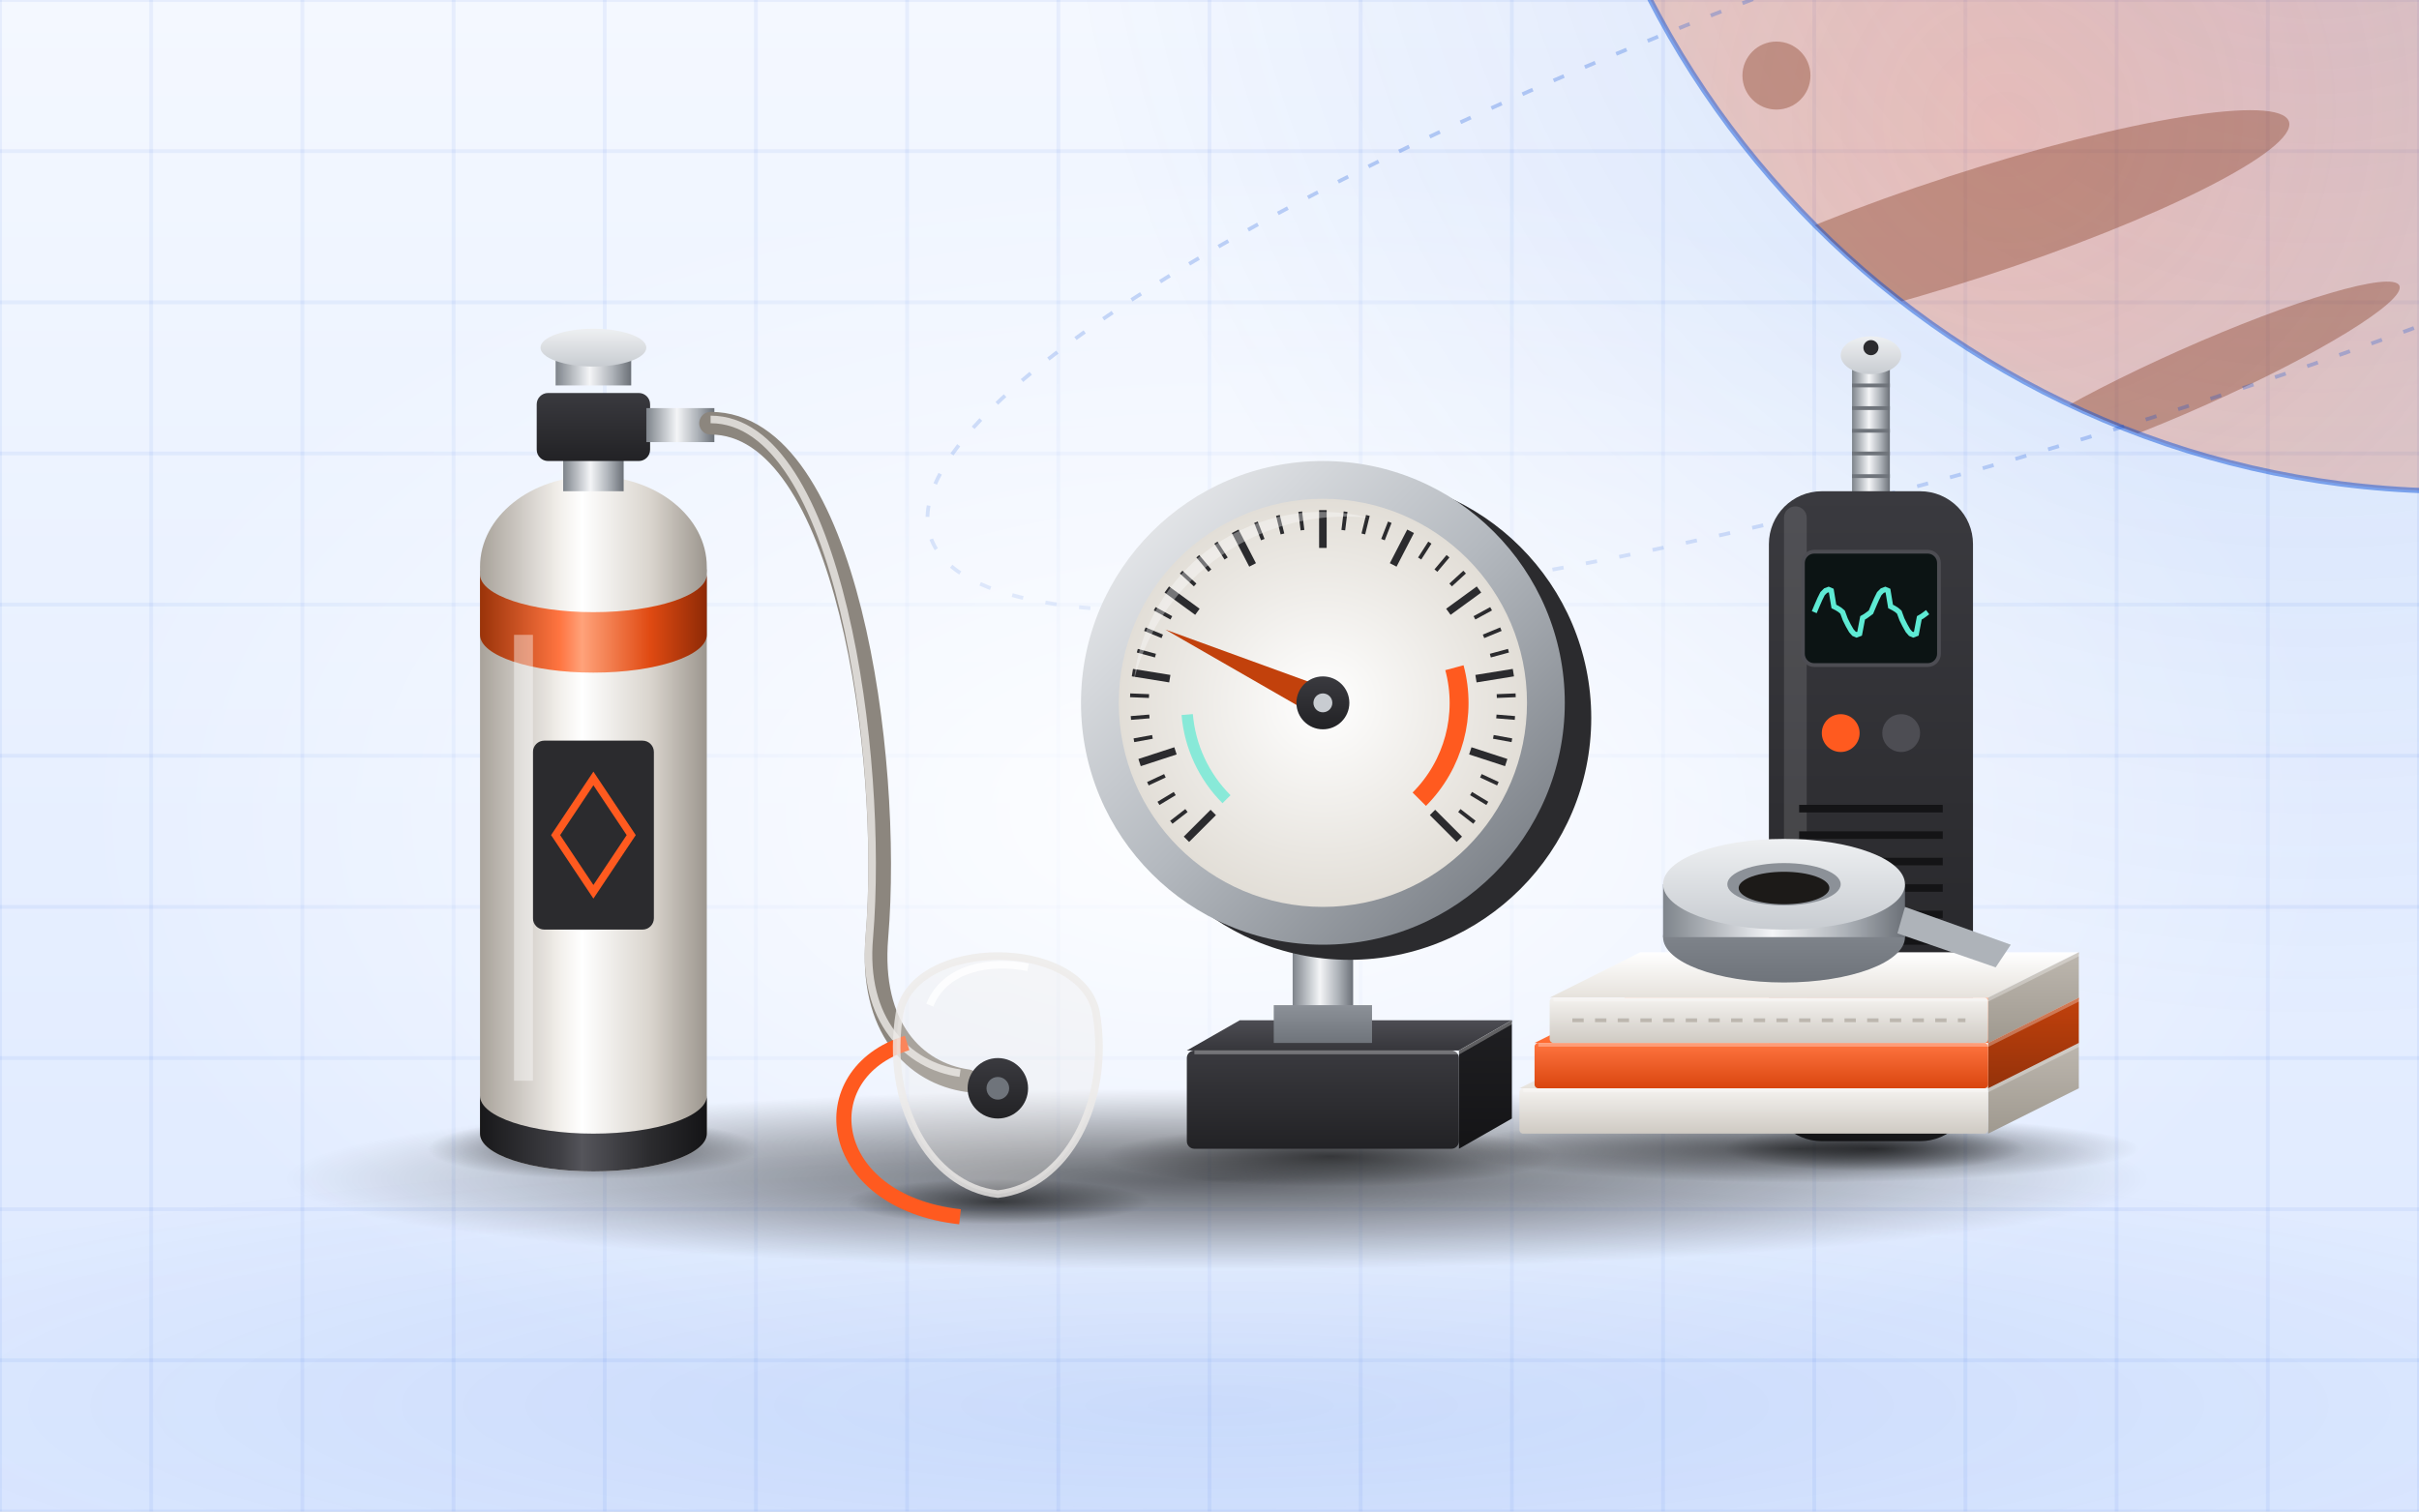
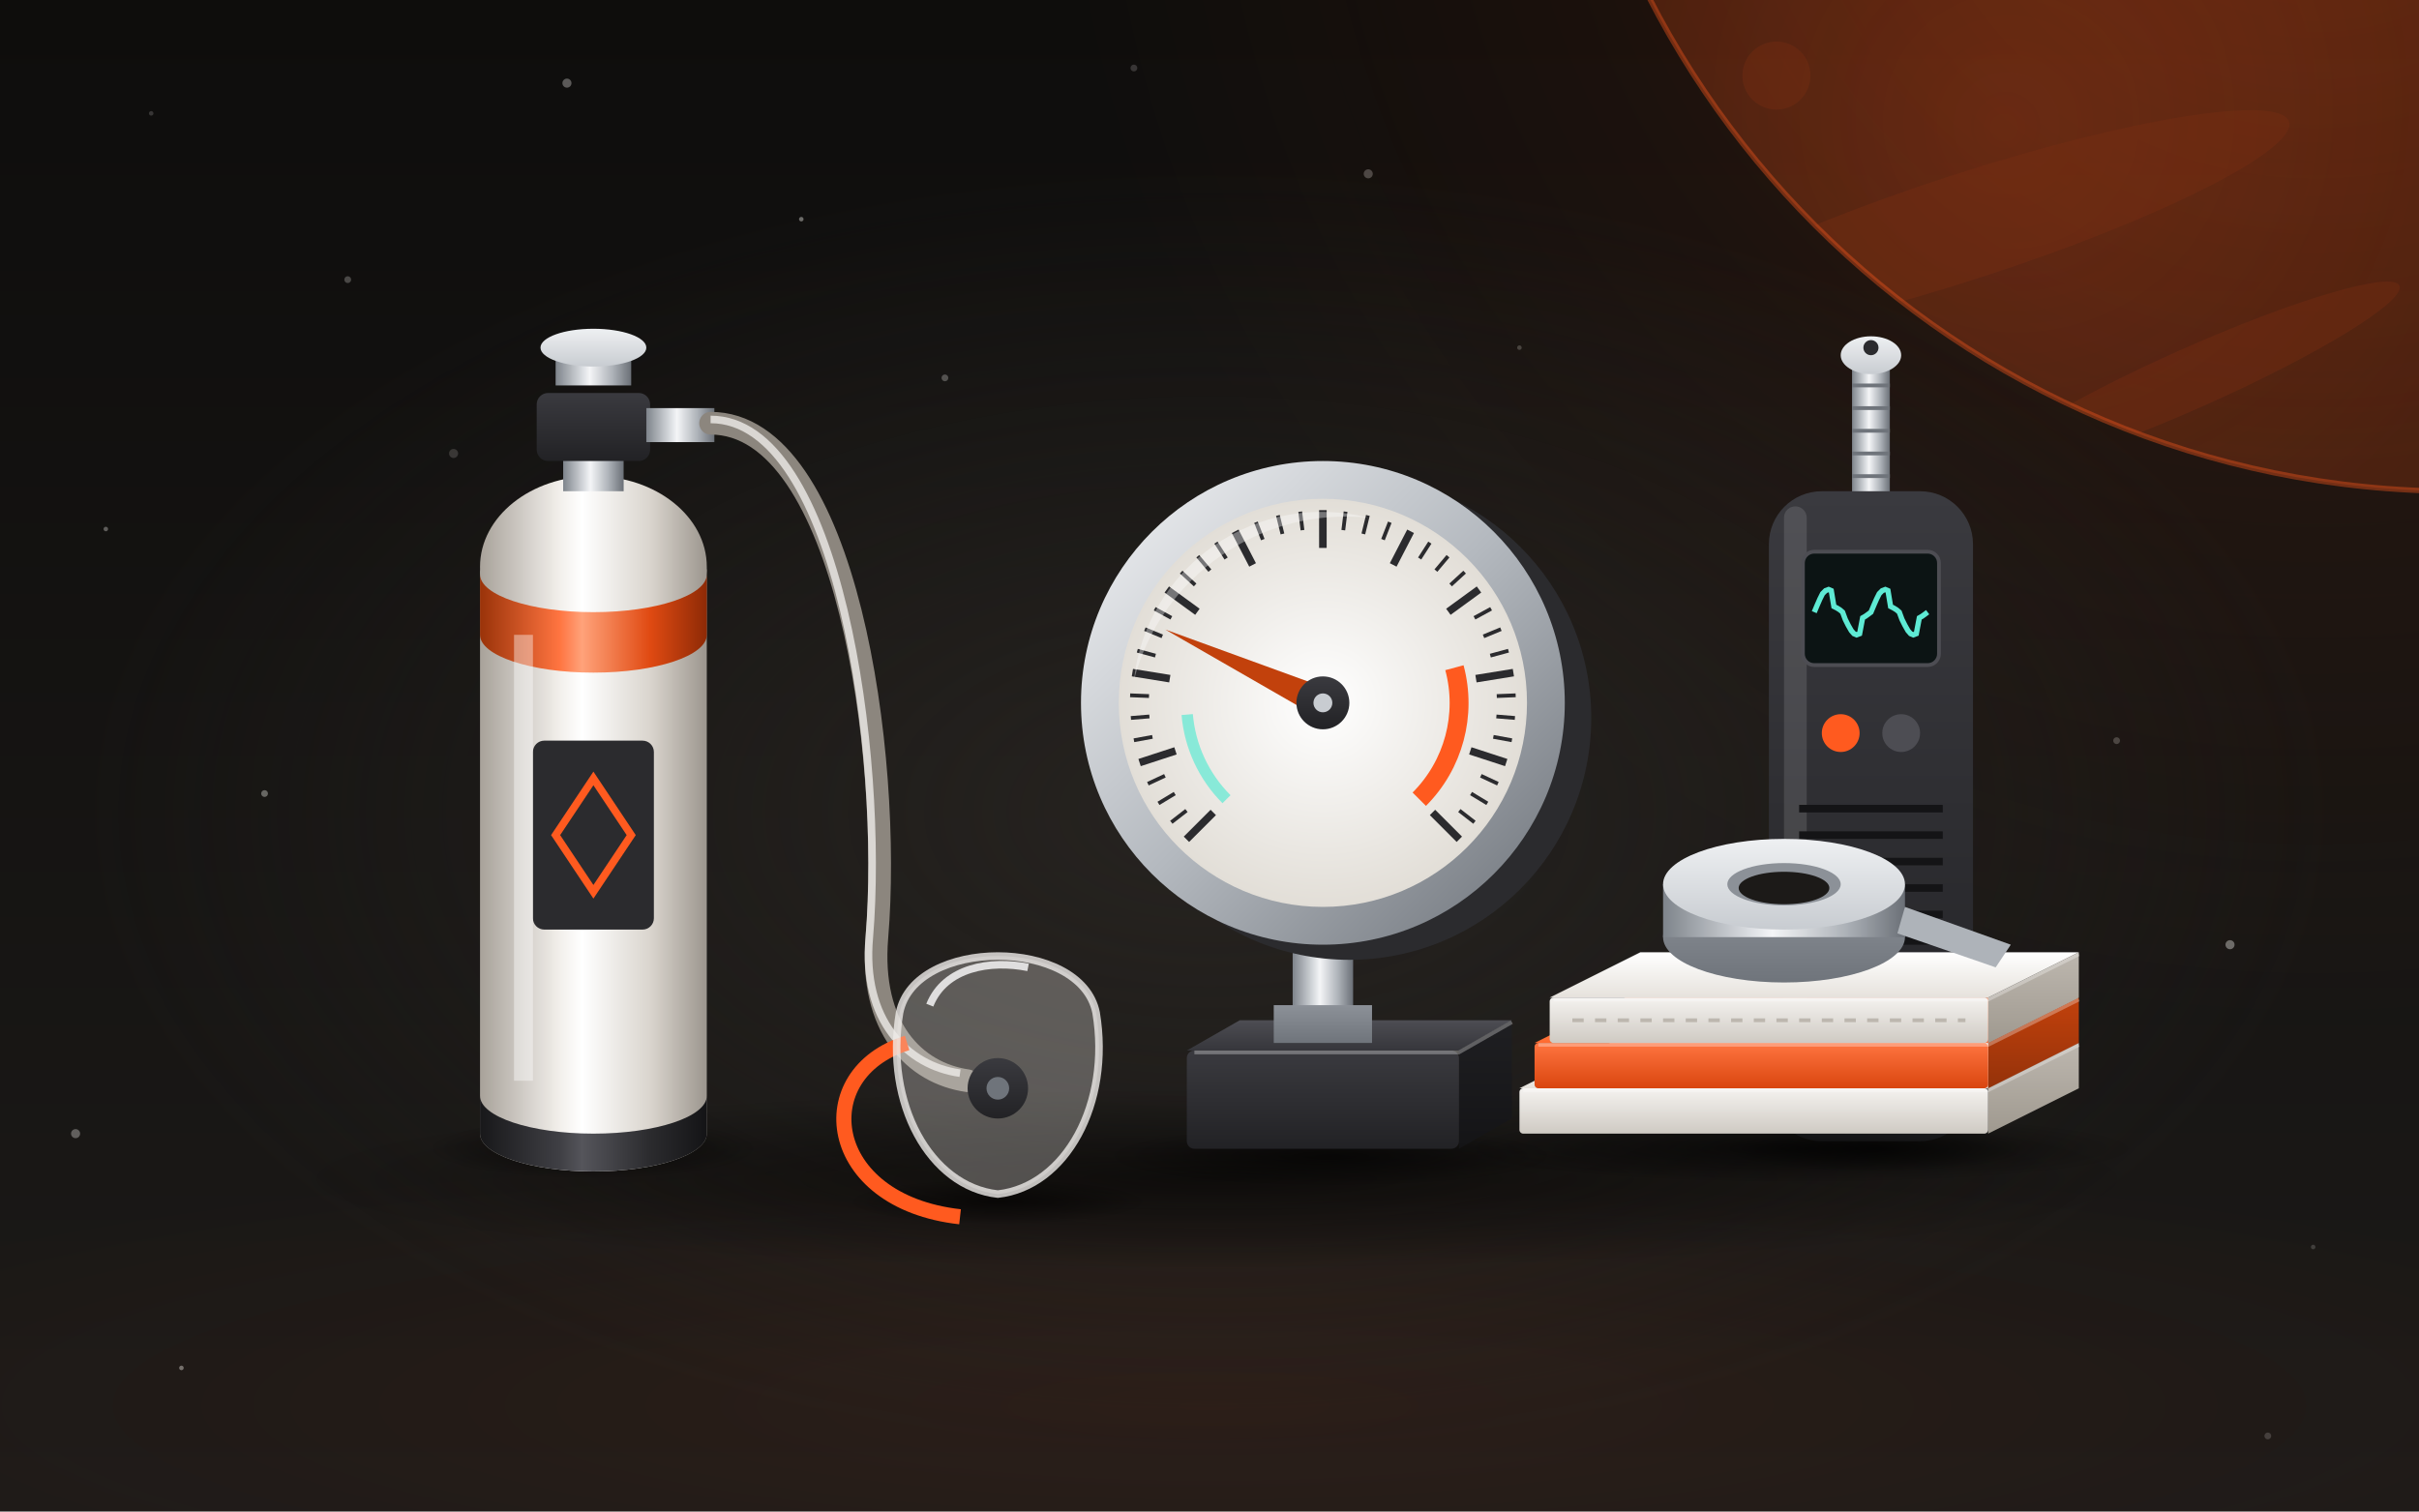
<svg xmlns="http://www.w3.org/2000/svg" viewBox="0 0 640 400" width="640" height="400">
  <defs>
    <linearGradient id="bg" x1="0" y1="0" x2="0" y2="1">
-       <stop offset="0" stop-color="#F4F8FF" />
-       <stop offset="1" stop-color="#DCE8FF" />
+       <stop offset="0" stop-color="#0E0D0C" />
+       <stop offset="1" stop-color="#1C1A18" />
    </linearGradient>
    <radialGradient id="glow" cx="0.5" cy="0.5" r="0.5">
-       <stop offset="0" stop-color="#296EF9" stop-opacity="0.18" />
-       <stop offset="0.6" stop-color="#024AD8" stop-opacity="0.06" />
-       <stop offset="1" stop-color="#024AD8" stop-opacity="0" />
+       <stop offset="0" stop-color="#FF5A1F" stop-opacity="0.22" />
+       <stop offset="0.6" stop-color="#C2410C" stop-opacity="0.07" />
+       <stop offset="1" stop-color="#C2410C" stop-opacity="0" />
    </radialGradient>
    <radialGradient id="planet" cx="0.3" cy="0.75" r="0.8" fx="0.25" fy="0.8">
      <stop offset="0" stop-color="#FF5A1F" stop-opacity="0.5" />
      <stop offset="0.55" stop-color="#C2410C" stop-opacity="0.32" />
      <stop offset="1" stop-color="#7C2D12" stop-opacity="0.12" />
    </radialGradient>
    <radialGradient id="haze" cx="0.5" cy="0.5" r="0.5">
-       <stop offset="0" stop-color="#024AD8" stop-opacity="0.1" />
-       <stop offset="1" stop-color="#024AD8" stop-opacity="0" />
+       <stop offset="0" stop-color="#FF5A1F" stop-opacity="0.07" />
+       <stop offset="1" stop-color="#FF5A1F" stop-opacity="0" />
    </radialGradient>
    <radialGradient id="stage" cx="0.5" cy="0.5" r="0.5">
-       <stop offset="0" stop-color="#FFFFFF" stop-opacity="0.95" />
-       <stop offset="1" stop-color="#FFFFFF" stop-opacity="0" />
+       <stop offset="0" stop-color="#2E2A26" stop-opacity="0.7" />
+       <stop offset="1" stop-color="#2E2A26" stop-opacity="0" />
    </radialGradient>
    <radialGradient id="sh" cx="0.5" cy="0.5" r="0.5">
      <stop offset="0" stop-color="#000" stop-opacity="0.6" />
      <stop offset="0.6" stop-color="#000" stop-opacity="0.25" />
      <stop offset="1" stop-color="#000" stop-opacity="0" />
    </radialGradient>
    <linearGradient id="wF" x1="0" y1="0" x2="0" y2="1">
      <stop offset="0" stop-color="#F4F2EF" />
      <stop offset="1" stop-color="#CFCAC3" />
    </linearGradient>
    <linearGradient id="wT" x1="0" y1="0" x2="0" y2="1">
      <stop offset="0" stop-color="#FFFFFF" />
      <stop offset="1" stop-color="#E6E2DC" />
    </linearGradient>
    <linearGradient id="wS" x1="0" y1="0" x2="0" y2="1">
      <stop offset="0" stop-color="#BDB7AF" />
      <stop offset="1" stop-color="#9F998F" />
    </linearGradient>
    <linearGradient id="gF" x1="0" y1="0" x2="0" y2="1">
      <stop offset="0" stop-color="#3A3A3F" />
      <stop offset="1" stop-color="#222225" />
    </linearGradient>
    <linearGradient id="gT" x1="0" y1="0" x2="0" y2="1">
      <stop offset="0" stop-color="#4D4D53" />
      <stop offset="1" stop-color="#36363B" />
    </linearGradient>
    <linearGradient id="gS" x1="0" y1="0" x2="0" y2="1">
      <stop offset="0" stop-color="#1F1F22" />
      <stop offset="1" stop-color="#141416" />
    </linearGradient>
    <linearGradient id="aF" x1="0" y1="0" x2="0" y2="1">
      <stop offset="0" stop-color="#D6D9DD" />
      <stop offset="1" stop-color="#9AA0A7" />
    </linearGradient>
    <linearGradient id="aT" x1="0" y1="0" x2="0" y2="1">
      <stop offset="0" stop-color="#EEF0F2" />
      <stop offset="1" stop-color="#C8CCD1" />
    </linearGradient>
    <linearGradient id="aS" x1="0" y1="0" x2="0" y2="1">
      <stop offset="0" stop-color="#8C9198" />
      <stop offset="1" stop-color="#6F747B" />
    </linearGradient>
    <linearGradient id="oF" x1="0" y1="0" x2="0" y2="1">
      <stop offset="0" stop-color="#FF7440" />
      <stop offset="1" stop-color="#D9450F" />
    </linearGradient>
    <linearGradient id="oT" x1="0" y1="0" x2="0" y2="1">
      <stop offset="0" stop-color="#FF9A6E" />
      <stop offset="1" stop-color="#FF6A30" />
    </linearGradient>
    <linearGradient id="oS" x1="0" y1="0" x2="0" y2="1">
      <stop offset="0" stop-color="#C2410C" />
      <stop offset="1" stop-color="#94320A" />
    </linearGradient>
    <linearGradient id="cW" x1="0" y1="0" x2="1" y2="0">
      <stop offset="0" stop-color="#A8A29A" />
      <stop offset="0.35" stop-color="#F2EFEB" />
      <stop offset="0.45" stop-color="#FFFFFF" />
      <stop offset="0.75" stop-color="#DAD5CE" />
      <stop offset="1" stop-color="#9C968E" />
    </linearGradient>
    <linearGradient id="cA" x1="0" y1="0" x2="1" y2="0">
      <stop offset="0" stop-color="#7E848B" />
      <stop offset="0.35" stop-color="#D9DCE0" />
      <stop offset="0.45" stop-color="#F4F5F7" />
      <stop offset="0.75" stop-color="#AEB3B9" />
      <stop offset="1" stop-color="#6B7077" />
    </linearGradient>
    <linearGradient id="cG" x1="0" y1="0" x2="1" y2="0">
      <stop offset="0" stop-color="#18181A" />
      <stop offset="0.35" stop-color="#3F3F44" />
      <stop offset="0.45" stop-color="#55555B" />
      <stop offset="0.75" stop-color="#2B2B2E" />
      <stop offset="1" stop-color="#141416" />
    </linearGradient>
    <linearGradient id="cO" x1="0" y1="0" x2="1" y2="0">
      <stop offset="0" stop-color="#9A3309" />
      <stop offset="0.35" stop-color="#FF7440" />
      <stop offset="0.45" stop-color="#FFA27A" />
      <stop offset="0.75" stop-color="#E04A12" />
      <stop offset="1" stop-color="#8E2A06" />
    </linearGradient>
    <linearGradient id="cWv" x1="0" y1="0" x2="0" y2="1">
      <stop offset="0" stop-color="#A8A29A" />
      <stop offset="0.35" stop-color="#F2EFEB" />
      <stop offset="0.45" stop-color="#FFFFFF" />
      <stop offset="0.75" stop-color="#DAD5CE" />
      <stop offset="1" stop-color="#9C968E" />
    </linearGradient>
    <linearGradient id="cAv" x1="0" y1="0" x2="0" y2="1">
      <stop offset="0" stop-color="#7E848B" />
      <stop offset="0.35" stop-color="#D9DCE0" />
      <stop offset="0.45" stop-color="#F4F5F7" />
      <stop offset="0.75" stop-color="#AEB3B9" />
      <stop offset="1" stop-color="#6B7077" />
    </linearGradient>
    <linearGradient id="cGv" x1="0" y1="0" x2="0" y2="1">
      <stop offset="0" stop-color="#18181A" />
      <stop offset="0.35" stop-color="#3F3F44" />
      <stop offset="0.45" stop-color="#55555B" />
      <stop offset="0.75" stop-color="#2B2B2E" />
      <stop offset="1" stop-color="#141416" />
    </linearGradient>
    <linearGradient id="oArm" x1="0" y1="0" x2="1" y2="0">
      <stop offset="0" stop-color="#A8380B" />
      <stop offset="0.45" stop-color="#FF6A30" />
      <stop offset="0.6" stop-color="#FF7A45" />
      <stop offset="1" stop-color="#A8380B" />
    </linearGradient>
    <linearGradient id="hshade" x1="0" y1="0" x2="1" y2="0">
      <stop offset="0" stop-color="#000" stop-opacity="0.32" />
      <stop offset="0.3" stop-color="#000" stop-opacity="0" />
      <stop offset="0.7" stop-color="#000" stop-opacity="0" />
      <stop offset="1" stop-color="#000" stop-opacity="0.38" />
    </linearGradient>
    <linearGradient id="gloss" x1="0" y1="0" x2="0" y2="1">
      <stop offset="0" stop-color="#FFF" stop-opacity="0.45" />
      <stop offset="1" stop-color="#FFF" stop-opacity="0" />
    </linearGradient>
    <linearGradient id="visor" x1="0" y1="0" x2="0.4" y2="1">
      <stop offset="0" stop-color="#3A3A42" />
      <stop offset="0.5" stop-color="#16161A" />
      <stop offset="1" stop-color="#08080A" />
    </linearGradient>
    <radialGradient id="helm" cx="0.4" cy="0.35" r="0.7">
      <stop offset="0" stop-color="#FFFFFF" />
      <stop offset="0.7" stop-color="#E4E0DA" />
      <stop offset="1" stop-color="#B8B2AA" />
    </radialGradient>
    <radialGradient id="face" cx="0.5" cy="0.5" r="0.5">
      <stop offset="0" stop-color="#FFFFFF" />
      <stop offset="1" stop-color="#E2DED7" />
    </radialGradient>
    <linearGradient id="ring" x1="0" y1="0" x2="1" y2="1">
      <stop offset="0" stop-color="#F4F5F7" />
      <stop offset="0.5" stop-color="#B4B9BF" />
      <stop offset="1" stop-color="#6B7077" />
    </linearGradient>
    <radialGradient id="lens" cx="0.5" cy="0.5" r="0.5">
      <stop offset="0" stop-color="#FFFFFF" />
      <stop offset="0.5" stop-color="#FFF4DA" />
      <stop offset="1" stop-color="#CFC6B2" />
    </radialGradient>
    <radialGradient id="led" cx="0.5" cy="0.5" r="0.5">
      <stop offset="0" stop-color="#5EEAD4" stop-opacity="0.9" />
      <stop offset="1" stop-color="#5EEAD4" stop-opacity="0" />
    </radialGradient>
    <radialGradient id="lamp" cx="0.5" cy="0.5" r="0.5">
      <stop offset="0" stop-color="#FFF6E0" stop-opacity="0.55" />
      <stop offset="1" stop-color="#FFF6E0" stop-opacity="0" />
    </radialGradient>
    <linearGradient id="water" x1="0" y1="0" x2="0" y2="1">
      <stop offset="0" stop-color="#DCEAF0" stop-opacity="0.42" />
      <stop offset="1" stop-color="#8FB3C4" stop-opacity="0.2" />
    </linearGradient>
    <linearGradient id="foil" x1="0" y1="0" x2="1" y2="0.3">
      <stop offset="0" stop-color="#E3E6E9" />
      <stop offset="0.3" stop-color="#9EA4AB" />
      <stop offset="0.55" stop-color="#D5D9DD" />
      <stop offset="0.8" stop-color="#868C93" />
      <stop offset="1" stop-color="#BFC4C9" />
    </linearGradient>
    <pattern id="mesh" width="7" height="7" patternUnits="userSpaceOnUse">
      <path d="M0,0 L7,7 M7,0 L0,7" stroke="#6F747B" stroke-width=".6" stroke-opacity=".5" />
    </pattern>
    <clipPath id="pc">
      <circle cx="650" cy="-110" r="240" />
    </clipPath>
  </defs>
  <rect width="640" height="400" fill="url(#bg)" />
-   <path d="M0,0 V400" stroke="#024AD8" stroke-opacity=".06" />
-   <path d="M40,0 V400" stroke="#024AD8" stroke-opacity=".06" />
-   <path d="M80,0 V400" stroke="#024AD8" stroke-opacity=".06" />
-   <path d="M120,0 V400" stroke="#024AD8" stroke-opacity=".06" />
-   <path d="M160,0 V400" stroke="#024AD8" stroke-opacity=".06" />
-   <path d="M200,0 V400" stroke="#024AD8" stroke-opacity=".06" />
-   <path d="M240,0 V400" stroke="#024AD8" stroke-opacity=".06" />
-   <path d="M280,0 V400" stroke="#024AD8" stroke-opacity=".06" />
-   <path d="M320,0 V400" stroke="#024AD8" stroke-opacity=".06" />
-   <path d="M360,0 V400" stroke="#024AD8" stroke-opacity=".06" />
-   <path d="M400,0 V400" stroke="#024AD8" stroke-opacity=".06" />
-   <path d="M440,0 V400" stroke="#024AD8" stroke-opacity=".06" />
-   <path d="M480,0 V400" stroke="#024AD8" stroke-opacity=".06" />
-   <path d="M520,0 V400" stroke="#024AD8" stroke-opacity=".06" />
-   <path d="M560,0 V400" stroke="#024AD8" stroke-opacity=".06" />
-   <path d="M600,0 V400" stroke="#024AD8" stroke-opacity=".06" />
-   <path d="M640,0 V400" stroke="#024AD8" stroke-opacity=".06" />
-   <path d="M0,0 H640" stroke="#024AD8" stroke-opacity=".06" />
-   <path d="M0,40 H640" stroke="#024AD8" stroke-opacity=".06" />
-   <path d="M0,80 H640" stroke="#024AD8" stroke-opacity=".06" />
-   <path d="M0,120 H640" stroke="#024AD8" stroke-opacity=".06" />
-   <path d="M0,160 H640" stroke="#024AD8" stroke-opacity=".06" />
-   <path d="M0,200 H640" stroke="#024AD8" stroke-opacity=".06" />
-   <path d="M0,240 H640" stroke="#024AD8" stroke-opacity=".06" />
-   <path d="M0,280 H640" stroke="#024AD8" stroke-opacity=".06" />
-   <path d="M0,320 H640" stroke="#024AD8" stroke-opacity=".06" />
-   <path d="M0,360 H640" stroke="#024AD8" stroke-opacity=".06" />
-   <path d="M0,400 H640" stroke="#024AD8" stroke-opacity=".06" />
+   <circle cx="40" cy="30" r="0.6" fill="#EDEBE8" opacity="0.18" />
+   <circle cx="92" cy="74" r="0.9" fill="#EDEBE8" opacity="0.26" />
+   <circle cx="150" cy="22" r="1.2" fill="#EDEBE8" opacity="0.34" />
+   <circle cx="212" cy="58" r="0.6" fill="#EDEBE8" opacity="0.42" />
+   <circle cx="300" cy="18" r="0.9" fill="#EDEBE8" opacity="0.18" />
+   <circle cx="362" cy="46" r="1.2" fill="#EDEBE8" opacity="0.26" />
+   <circle cx="28" cy="140" r="0.6" fill="#EDEBE8" opacity="0.34" />
+   <circle cx="70" cy="210" r="0.9" fill="#EDEBE8" opacity="0.42" />
+   <circle cx="120" cy="120" r="1.2" fill="#EDEBE8" opacity="0.18" />
+   <circle cx="402" cy="92" r="0.6" fill="#EDEBE8" opacity="0.26" />
+   <circle cx="250" cy="100" r="0.9" fill="#EDEBE8" opacity="0.34" />
+   <circle cx="590" cy="250" r="1.2" fill="#EDEBE8" opacity="0.42" />
+   <circle cx="612" cy="330" r="0.6" fill="#EDEBE8" opacity="0.18" />
+   <circle cx="560" cy="196" r="0.9" fill="#EDEBE8" opacity="0.26" />
+   <circle cx="20" cy="300" r="1.2" fill="#EDEBE8" opacity="0.34" />
+   <circle cx="48" cy="362" r="0.6" fill="#EDEBE8" opacity="0.42" />
+   <circle cx="600" cy="380" r="0.9" fill="#EDEBE8" opacity="0.18" />
  <circle cx="610" cy="-60" r="330" fill="url(#glow)" />
  <circle cx="650" cy="-110" r="240" fill="url(#planet)" opacity=".6" />
  <g clip-path="url(#pc)" fill="#7C2D12" opacity=".35">
    <ellipse cx="520" cy="60" rx="90" ry="14" transform="rotate(-18 520 60)" />
    <ellipse cx="580" cy="100" rx="60" ry="8" transform="rotate(-24 580 100)" />
    <circle cx="470" cy="20" r="9" />
  </g>
-   <circle cx="650" cy="-110" r="240" fill="none" stroke="#024AD8" stroke-opacity=".45" stroke-width="1.4" />
-   <ellipse cx="560" cy="40" rx="330" ry="70" transform="rotate(-18 560 40)" fill="none" stroke="#024AD8" stroke-opacity=".25" stroke-dasharray="3 6" />
+   <circle cx="650" cy="-110" r="240" fill="none" stroke="#FF5A1F" stroke-opacity=".38" stroke-width="1.4" />
  <ellipse cx="320" cy="215" rx="300" ry="170" fill="url(#stage)" />
  <ellipse cx="320" cy="372" rx="420" ry="70" fill="url(#haze)" />
  <g transform="translate(-8,0)">
    <ellipse cx="330" cy="312" rx="250" ry="24" fill="url(#sh)" />
    <ellipse cx="165" cy="304" rx="44" ry="8" fill="url(#sh)" />
    <path d="M135.0,150 A30.0,10 0 0 0 195.0,150 V300 A30.0,10 0 0 1 135.0,300 Z" fill="url(#cW)" />
    <ellipse cx="165" cy="150" rx="30" ry="24" fill="url(#cW)" />
    <path d="M135.0,152 A30.0,10 0 0 0 195.0,152 V168 A30.0,10 0 0 1 135.0,168 Z" fill="url(#cO)" />
    <path d="M135.0,290 A30.0,10 0 0 0 195.0,290 V300 A30.0,10 0 0 1 135.0,300 Z" fill="url(#cG)" />
    <rect x="149" y="196" width="32" height="50" rx="3" fill="#2B2B2E" />
    <path d="M165,206 L175,221 L165,236 L155,221 Z" fill="none" stroke="#FF5A1F" stroke-width="2" />
    <rect x="144" y="168" width="5" height="118" fill="#FFF" opacity=".4" />
    <rect x="157" y="118" width="16" height="12" fill="url(#cA)" />
    <rect x="150" y="104" width="30" height="18" rx="3" fill="url(#gF)" />
    <rect x="179" y="108" width="18" height="9" fill="url(#cA)" />
    <rect x="155" y="92" width="20" height="10" fill="url(#cA)" />
    <ellipse cx="165" cy="92" rx="14" ry="5" fill="url(#aT)" />
    <path d="M196,112 C232,112 244,200 240,248 C238,272 250,284 264,286" fill="none" stroke="#8C867E" stroke-width="6" stroke-linecap="round" />
    <path d="M196,111 C230,111 242,200 238,248 C236,270 248,282 262,284" fill="none" stroke="#EDEBE8" stroke-width="2" stroke-opacity=".8" />
    <ellipse cx="272" cy="318" rx="40" ry="6" fill="url(#sh)" />
    <path d="M248,276 C222,284 226,318 262,322" fill="none" stroke="#FF5A1F" stroke-width="4" />
    <path d="M246,268 C250,248 294,248 298,268 C302,292 290,314 272,316 C254,314 242,292 246,268 Z" fill="#EDEBE8" fill-opacity=".3" stroke="#EDEBE8" stroke-opacity=".8" stroke-width="2" />
    <path d="M254,266 C258,256 270,254 280,256" fill="none" stroke="#FFF" stroke-opacity=".8" stroke-width="2" />
    <circle cx="272" cy="288" r="8" fill="url(#gF)" />
    <circle cx="272" cy="288" r="3" fill="#6F747B" />
    <ellipse cx="360" cy="306" rx="60" ry="8" fill="url(#sh)" />
    <polygon points="322,278 336,270 408,270 394,278" fill="url(#gT)" />
    <polygon points="394,278 408,270 408,296 394,304" fill="url(#gS)" />
    <rect x="322" y="278" width="72" height="26" rx="2" fill="url(#gF)" />
    <path d="M324,278.5 H394 L408,270.5" fill="none" stroke="#FFF" stroke-opacity=".3" />
    <rect x="350" y="246" width="16" height="26" fill="url(#cA)" />
    <rect x="345" y="266" width="26" height="10" fill="url(#aS)" />
    <circle cx="365" cy="190" r="64" fill="#2B2B2E" />
    <circle cx="358" cy="186" r="64" fill="url(#ring)" />
    <circle cx="358" cy="186" r="54" fill="url(#face)" />
    <line x1="321.9" y1="222.1" x2="329.0" y2="215.0" stroke="#2B2B2E" stroke-width="2" />
    <line x1="317.9" y1="217.6" x2="321.9" y2="214.5" stroke="#2B2B2E" stroke-width="1" />
    <line x1="314.5" y1="212.6" x2="318.8" y2="210.0" stroke="#2B2B2E" stroke-width="1" />
    <line x1="311.7" y1="207.4" x2="316.2" y2="205.3" stroke="#2B2B2E" stroke-width="1" />
    <line x1="309.5" y1="201.8" x2="319.0" y2="198.7" stroke="#2B2B2E" stroke-width="2" />
    <line x1="308.0" y1="195.9" x2="312.9" y2="195.0" stroke="#2B2B2E" stroke-width="1" />
    <line x1="307.2" y1="190.0" x2="312.1" y2="189.6" stroke="#2B2B2E" stroke-width="1" />
    <line x1="307.0" y1="184.0" x2="312.0" y2="184.2" stroke="#2B2B2E" stroke-width="1" />
    <line x1="307.6" y1="178.0" x2="317.5" y2="179.6" stroke="#2B2B2E" stroke-width="2" />
    <line x1="308.9" y1="172.2" x2="313.7" y2="173.5" stroke="#2B2B2E" stroke-width="1" />
    <line x1="310.9" y1="166.5" x2="315.5" y2="168.4" stroke="#2B2B2E" stroke-width="1" />
    <line x1="313.5" y1="161.1" x2="317.9" y2="163.5" stroke="#2B2B2E" stroke-width="1" />
    <line x1="316.7" y1="156.0" x2="324.8" y2="161.9" stroke="#2B2B2E" stroke-width="2" />
    <line x1="320.5" y1="151.4" x2="324.2" y2="154.8" stroke="#2B2B2E" stroke-width="1" />
    <line x1="324.9" y1="147.2" x2="328.1" y2="151.0" stroke="#2B2B2E" stroke-width="1" />
    <line x1="329.7" y1="143.6" x2="332.4" y2="147.8" stroke="#2B2B2E" stroke-width="1" />
    <line x1="334.8" y1="140.6" x2="339.4" y2="149.5" stroke="#2B2B2E" stroke-width="2" />
    <line x1="340.3" y1="138.2" x2="342.1" y2="142.8" stroke="#2B2B2E" stroke-width="1" />
    <line x1="346.1" y1="136.4" x2="347.3" y2="141.3" stroke="#2B2B2E" stroke-width="1" />
    <line x1="352.0" y1="135.4" x2="352.6" y2="140.3" stroke="#2B2B2E" stroke-width="1" />
    <line x1="358.0" y1="135.0" x2="358.0" y2="145.0" stroke="#2B2B2E" stroke-width="2" />
    <line x1="364.0" y1="135.4" x2="363.4" y2="140.3" stroke="#2B2B2E" stroke-width="1" />
    <line x1="369.9" y1="136.4" x2="368.7" y2="141.3" stroke="#2B2B2E" stroke-width="1" />
    <line x1="375.7" y1="138.2" x2="373.9" y2="142.8" stroke="#2B2B2E" stroke-width="1" />
    <line x1="381.2" y1="140.6" x2="376.6" y2="149.5" stroke="#2B2B2E" stroke-width="2" />
    <line x1="386.3" y1="143.6" x2="383.6" y2="147.8" stroke="#2B2B2E" stroke-width="1" />
    <line x1="391.1" y1="147.2" x2="387.9" y2="151.0" stroke="#2B2B2E" stroke-width="1" />
    <line x1="395.5" y1="151.4" x2="391.8" y2="154.8" stroke="#2B2B2E" stroke-width="1" />
    <line x1="399.3" y1="156.0" x2="391.2" y2="161.9" stroke="#2B2B2E" stroke-width="2" />
    <line x1="402.5" y1="161.1" x2="398.1" y2="163.5" stroke="#2B2B2E" stroke-width="1" />
    <line x1="405.1" y1="166.5" x2="400.5" y2="168.4" stroke="#2B2B2E" stroke-width="1" />
    <line x1="407.1" y1="172.2" x2="402.3" y2="173.5" stroke="#2B2B2E" stroke-width="1" />
    <line x1="408.4" y1="178.0" x2="398.5" y2="179.6" stroke="#2B2B2E" stroke-width="2" />
    <line x1="409.0" y1="184.0" x2="404.0" y2="184.2" stroke="#2B2B2E" stroke-width="1" />
    <line x1="408.8" y1="190.0" x2="403.9" y2="189.6" stroke="#2B2B2E" stroke-width="1" />
    <line x1="408.0" y1="195.9" x2="403.1" y2="195.0" stroke="#2B2B2E" stroke-width="1" />
    <line x1="406.5" y1="201.8" x2="397.0" y2="198.7" stroke="#2B2B2E" stroke-width="2" />
    <line x1="404.3" y1="207.4" x2="399.8" y2="205.3" stroke="#2B2B2E" stroke-width="1" />
    <line x1="401.5" y1="212.6" x2="397.2" y2="210.0" stroke="#2B2B2E" stroke-width="1" />
    <line x1="398.1" y1="217.6" x2="394.1" y2="214.5" stroke="#2B2B2E" stroke-width="1" />
    <line x1="394.1" y1="222.1" x2="387.0" y2="215.0" stroke="#2B2B2E" stroke-width="2" />
    <path d="M392.8,176.7 A36,36 0 0 1 383.5,211.5" fill="none" stroke="#FF5A1F" stroke-width="5" />
    <path d="M332.5,211.5 A36,36 0 0 1 322.1,189.1" fill="none" stroke="#5EEAD4" stroke-opacity=".7" stroke-width="3" />
    <polygon points="356.3,189.6 316.3,166.6 359.7,182.4" fill="#C2410C" />
    <circle cx="358" cy="186" r="7" fill="url(#gF)" />
    <circle cx="358" cy="186" r="2.5" fill="#C8CCD1" />
    <path d="M308,180 A50,50 0 0 1 370,137 A58,58 0 0 0 308,180 Z" fill="#FFF" opacity=".35" />
    <ellipse cx="504" cy="304" rx="40" ry="6" fill="url(#sh)" />
    <rect x="498" y="96" width="10" height="38" fill="url(#cA)" />
    <line x1="498" y1="102" x2="508" y2="102" stroke="#6F747B" />
    <line x1="498" y1="108" x2="508" y2="108" stroke="#6F747B" />
    <line x1="498" y1="114" x2="508" y2="114" stroke="#6F747B" />
    <line x1="498" y1="120" x2="508" y2="120" stroke="#6F747B" />
    <line x1="498" y1="126" x2="508" y2="126" stroke="#6F747B" />
    <ellipse cx="503" cy="94" rx="8" ry="5" fill="url(#aT)" />
    <circle cx="503" cy="92" r="2" fill="#2B2B2E" />
    <rect x="476" y="130" width="54" height="172" rx="14" fill="url(#gF)" />
    <rect x="480" y="134" width="6" height="160" rx="3" fill="#FFF" opacity=".12" />
    <rect x="485" y="146" width="36" height="30" rx="3" fill="#0C1414" stroke="#4D4D53" />
    <polyline points="488.0,162.0 488.8,160.1 489.5,158.5 490.2,157.1 491.0,156.3 491.8,156.0 492.5,156.3 493.2,160.5 494.0,160.9 494.8,161.4 495.5,162.0 496.2,163.9 497.0,165.5 497.8,166.9 498.5,167.7 499.2,168.0 500.0,167.7 500.8,163.5 501.5,163.1 502.2,162.6 503.0,162.0 503.8,160.1 504.5,158.5 505.2,157.1 506.0,156.3 506.8,156.0 507.5,156.3 508.2,160.5 509.0,160.9 509.8,161.4 510.5,162.0 511.2,163.9 512.0,165.5 512.8,166.9 513.5,167.7 514.2,168.0 515.0,167.7 515.8,163.5 516.5,163.1 517.2,162.6 518.0,162.0" fill="none" stroke="#5EEAD4" stroke-width="1.4" />
    <circle cx="495" cy="194" r="5" fill="#FF5A1F" />
    <circle cx="511" cy="194" r="5" fill="#4D4D53" />
    <line x1="484" y1="214" x2="522" y2="214" stroke="#141416" stroke-width="2" />
    <line x1="484" y1="221" x2="522" y2="221" stroke="#141416" stroke-width="2" />
    <line x1="484" y1="228" x2="522" y2="228" stroke="#141416" stroke-width="2" />
    <line x1="484" y1="235" x2="522" y2="235" stroke="#141416" stroke-width="2" />
    <line x1="484" y1="242" x2="522" y2="242" stroke="#141416" stroke-width="2" />
    <line x1="484" y1="249" x2="522" y2="249" stroke="#141416" stroke-width="2" />
    <ellipse cx="484" cy="304" rx="90" ry="9" fill="url(#sh)" />
    <polygon points="410,288 434,276 558,276 534,288" fill="url(#wT)" />
    <polygon points="534,288 558,276 558,288 534,300" fill="url(#wS)" />
    <rect x="410" y="288" width="124" height="12" rx="1" fill="url(#wF)" />
    <path d="M411,288.5 H534 L558,276.5" fill="none" stroke="#FFF" stroke-opacity=".3" />
    <polygon points="414,276 438,264 558,264 534,276" fill="url(#oT)" />
    <polygon points="534,276 558,264 558,276 534,288" fill="url(#oS)" />
    <rect x="414" y="276" width="120" height="12" rx="1" fill="url(#oF)" />
    <path d="M415,276.5 H534 L558,264.5" fill="none" stroke="#FFF" stroke-opacity=".3" />
    <polygon points="418,264 442,252 558,252 534,264" fill="url(#wT)" />
    <polygon points="534,264 558,252 558,264 534,276" fill="url(#wS)" />
    <rect x="418" y="264" width="116" height="12" rx="1" fill="url(#wF)" />
    <path d="M419,264.5 H534 L558,252.5" fill="none" stroke="#FFF" stroke-opacity=".3" />
    <path d="M424,270 H528" stroke="#BDB7AF" stroke-dasharray="3 3" />
    <ellipse cx="480" cy="248" rx="32" ry="12" fill="url(#aS)" />
    <rect x="448" y="234" width="64" height="14" fill="url(#cA)" />
    <ellipse cx="480" cy="234" rx="32" ry="12" fill="url(#aT)" />
    <ellipse cx="480" cy="234" rx="15" ry="5.6" fill="#8C9198" />
    <ellipse cx="480" cy="235" rx="12" ry="4.3" fill="#1C1A18" />
    <path d="M512,240 L540,250 L536,256 L510,247 Z" fill="#AEB3B9" />
  </g>
</svg>
